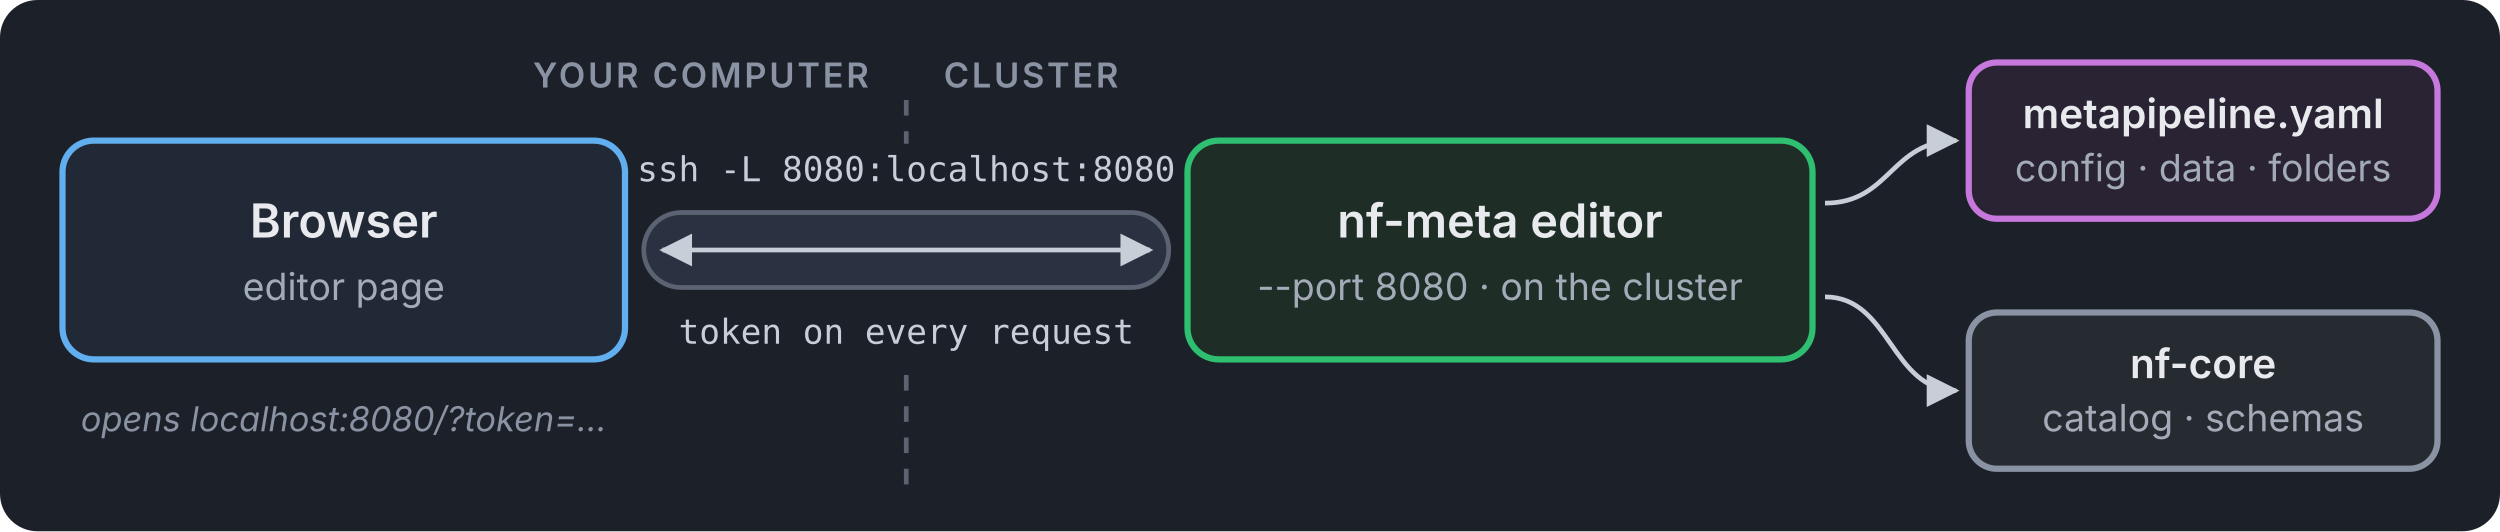
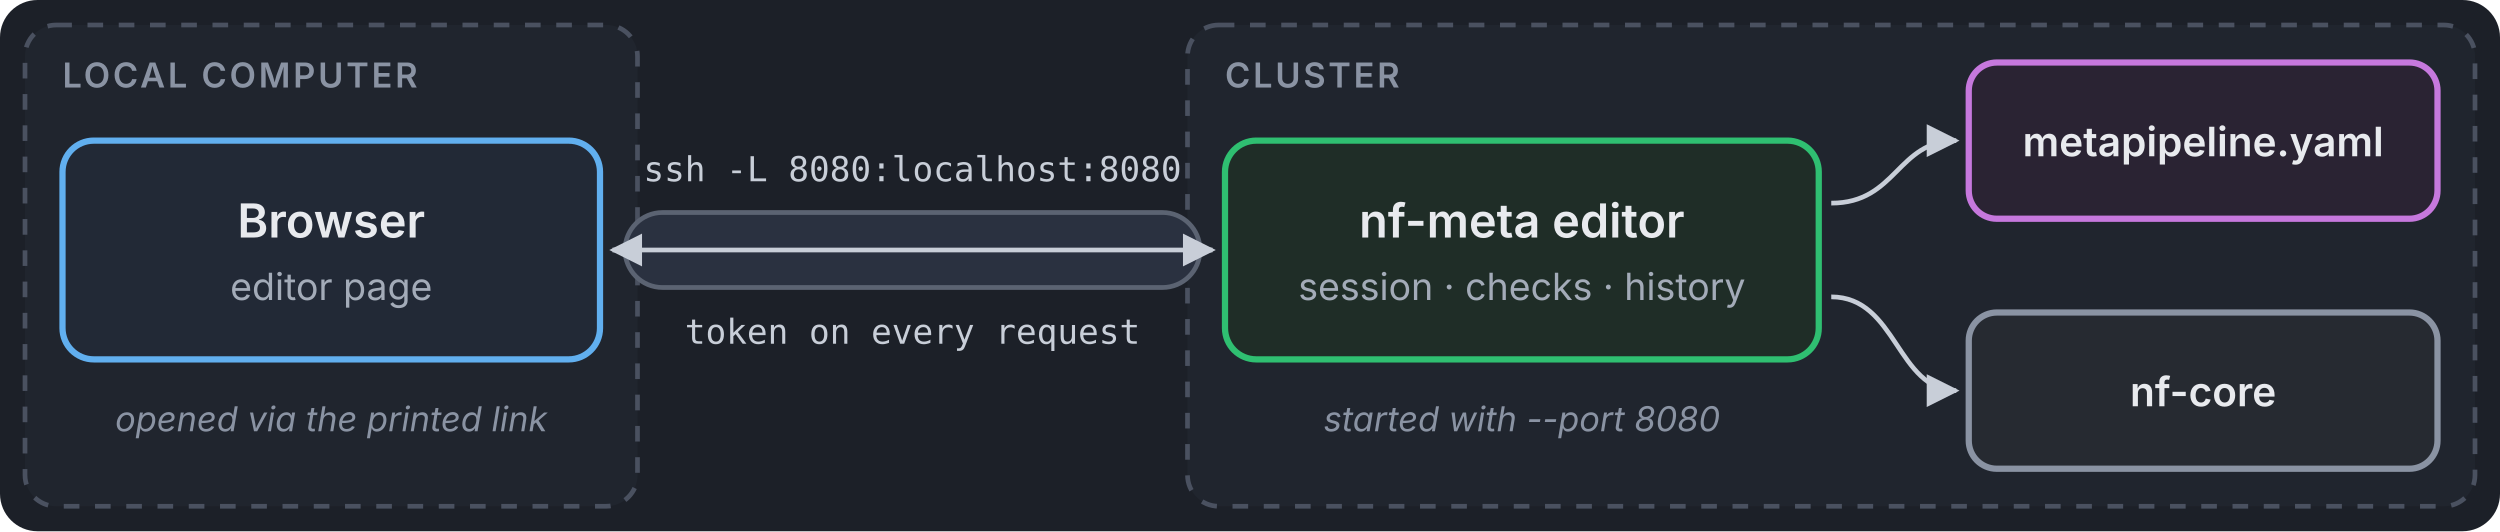
- <svg xmlns="http://www.w3.org/2000/svg" viewBox="0 0 800 170" width="100%" role="img" aria-label="The browser on your computer talks to localhost:8080, which an SSH tunnel forwards to the nf-meta editor backend on the cluster; the backend reads and saves the config there and fetches nf-core schemas">
+ <svg xmlns="http://www.w3.org/2000/svg" viewBox="0 0 800 170" width="100%" role="img" aria-label="The browser on the local computer talks to localhost:8080, which an SSH tunnel forwards to the nf-meta editor backend on the cluster; the backend reads and saves metapipeline.yaml there and fetches from nf-core">
  <defs>
    <marker id="a" viewBox="0 0 10 10" refX="9" refY="5" markerWidth="7" markerHeight="7" orient="auto-start-reverse">
      <path d="M0 0 L10 5 L0 10 z" fill="#c8ced8" />
    </marker>
    <style>
      .t { font: 600 15px system-ui, -apple-system, "Segoe UI", sans-serif; fill: #e8eaee; }
      .s { font: 12px system-ui, -apple-system, "Segoe UI", sans-serif; fill: #a3abb8; }
      .m { font: 11px ui-monospace, SFMono-Regular, Menlo, monospace; fill: #c8ced8; }
      .c { font: italic 11px system-ui, -apple-system, "Segoe UI", sans-serif; fill: #8a93a3; }
      .z { font: 600 11px system-ui, -apple-system, "Segoe UI", sans-serif; fill: #8a93a3; letter-spacing: 0.08em; }
      .l { stroke: #c8ced8; stroke-width: 1.5; fill: none; }
+       .r { fill: #20252e; stroke: #4a5160; stroke-width: 1.5; stroke-dasharray: 5 5; }
    </style>
  </defs>
  <rect x="0" y="0" width="800" height="170" rx="12" fill="#1c2028" />
-   <line x1="290" y1="32" x2="290" y2="46" stroke="#5b6372" stroke-width="1.5" stroke-dasharray="5 5" />
-   <line x1="290" y1="120" x2="290" y2="158" stroke="#5b6372" stroke-width="1.5" stroke-dasharray="5 5" />
-   <text class="z" x="278" y="28" text-anchor="end">YOUR COMPUTER</text>
-   <text class="z" x="302" y="28">CLUSTER</text>
-   <rect x="20" y="45" width="180" height="70" rx="10" fill="#222936" stroke="#61afef" stroke-width="2" />
-   <text class="t" x="110" y="76" text-anchor="middle">Browser</text>
-   <text class="s" x="110" y="96" text-anchor="middle">editor page</text>
-   <text class="c" x="110" y="138" text-anchor="middle">opens localhost:8080/?token=…</text>
-   <rect x="206" y="68" width="168" height="24" rx="12" fill="#2a3140" stroke="#5b6372" stroke-width="1.5" />
-   <line class="l" x1="212" y1="80" x2="368" y2="80" marker-start="url(#a)" marker-end="url(#a)" />
-   <text class="m" x="290" y="58" text-anchor="middle">ssh -L 8080:localhost:8080</text>
-   <text class="m" x="290" y="110" text-anchor="middle">token on every request</text>
-   <rect x="380" y="45" width="200" height="70" rx="10" fill="#1f2d27" stroke="#2fbf71" stroke-width="2" />
-   <text class="t" x="480" y="76" text-anchor="middle">nf-meta editor</text>
-   <text class="s" x="480" y="96" text-anchor="middle">--port 8080 · on the cluster</text>
-   <path class="l" d="M584 65 C 605 65, 605 45, 626 45" marker-end="url(#a)" />
-   <path class="l" d="M584 95 C 605 95, 605 125, 626 125" marker-end="url(#a)" />
+   <rect class="r" x="8" y="8" width="196" height="154" rx="10" />
+   <text class="z" x="20" y="28">LOCAL COMPUTER</text>
+   <rect class="r" x="380" y="8" width="412" height="154" rx="10" />
+   <text class="z" x="392" y="28">CLUSTER</text>
+   <rect x="20" y="45" width="172" height="70" rx="10" fill="#222936" stroke="#61afef" stroke-width="2" />
+   <text class="t" x="106" y="76" text-anchor="middle">Browser</text>
+   <text class="s" x="106" y="96" text-anchor="middle">editor page</text>
+   <text class="c" x="106" y="138" text-anchor="middle">opened via the printed link</text>
+   <rect x="200" y="68" width="184" height="24" rx="12" fill="#2a3140" stroke="#5b6372" stroke-width="1.5" />
+   <line class="l" x1="196" y1="80" x2="388" y2="80" marker-start="url(#a)" marker-end="url(#a)" />
+   <text class="m" x="292" y="58" text-anchor="middle">ssh -L 8080:localhost:8080</text>
+   <text class="m" x="292" y="110" text-anchor="middle">token on every request</text>
+   <rect x="392" y="45" width="190" height="70" rx="10" fill="#1f2d27" stroke="#2fbf71" stroke-width="2" />
+   <text class="t" x="487" y="76" text-anchor="middle">nf-meta editor</text>
+   <text class="s" x="487" y="96" text-anchor="middle">session · checks · history</text>
+   <text class="c" x="487" y="138" text-anchor="middle">started with --port 8080</text>
+   <path class="l" d="M586 65 C 607 65, 607 45, 626 45" marker-end="url(#a)" />
+   <path class="l" d="M586 95 C 607 95, 607 125, 626 125" marker-end="url(#a)" />
  <rect x="630" y="20" width="150" height="50" rx="9" fill="#2a2333" stroke="#c678dd" stroke-width="2" />
-   <text class="t" x="705" y="41" text-anchor="middle" style="font-size:13px">metapipeline.yaml</text>
-   <text class="s" x="705" y="58" text-anchor="middle">config · data · folders</text>
+   <text class="t" x="705" y="50" text-anchor="middle" style="font-size:13px">metapipeline.yaml</text>
  <rect x="630" y="100" width="150" height="50" rx="9" fill="#262a31" stroke="#8a93a3" stroke-width="2" />
-   <text class="t" x="705" y="121" text-anchor="middle" style="font-size:13px">nf-core</text>
-   <text class="s" x="705" y="138" text-anchor="middle">catalog · schemas</text>
+   <text class="t" x="705" y="130" text-anchor="middle" style="font-size:13px">nf-core</text>
</svg>
